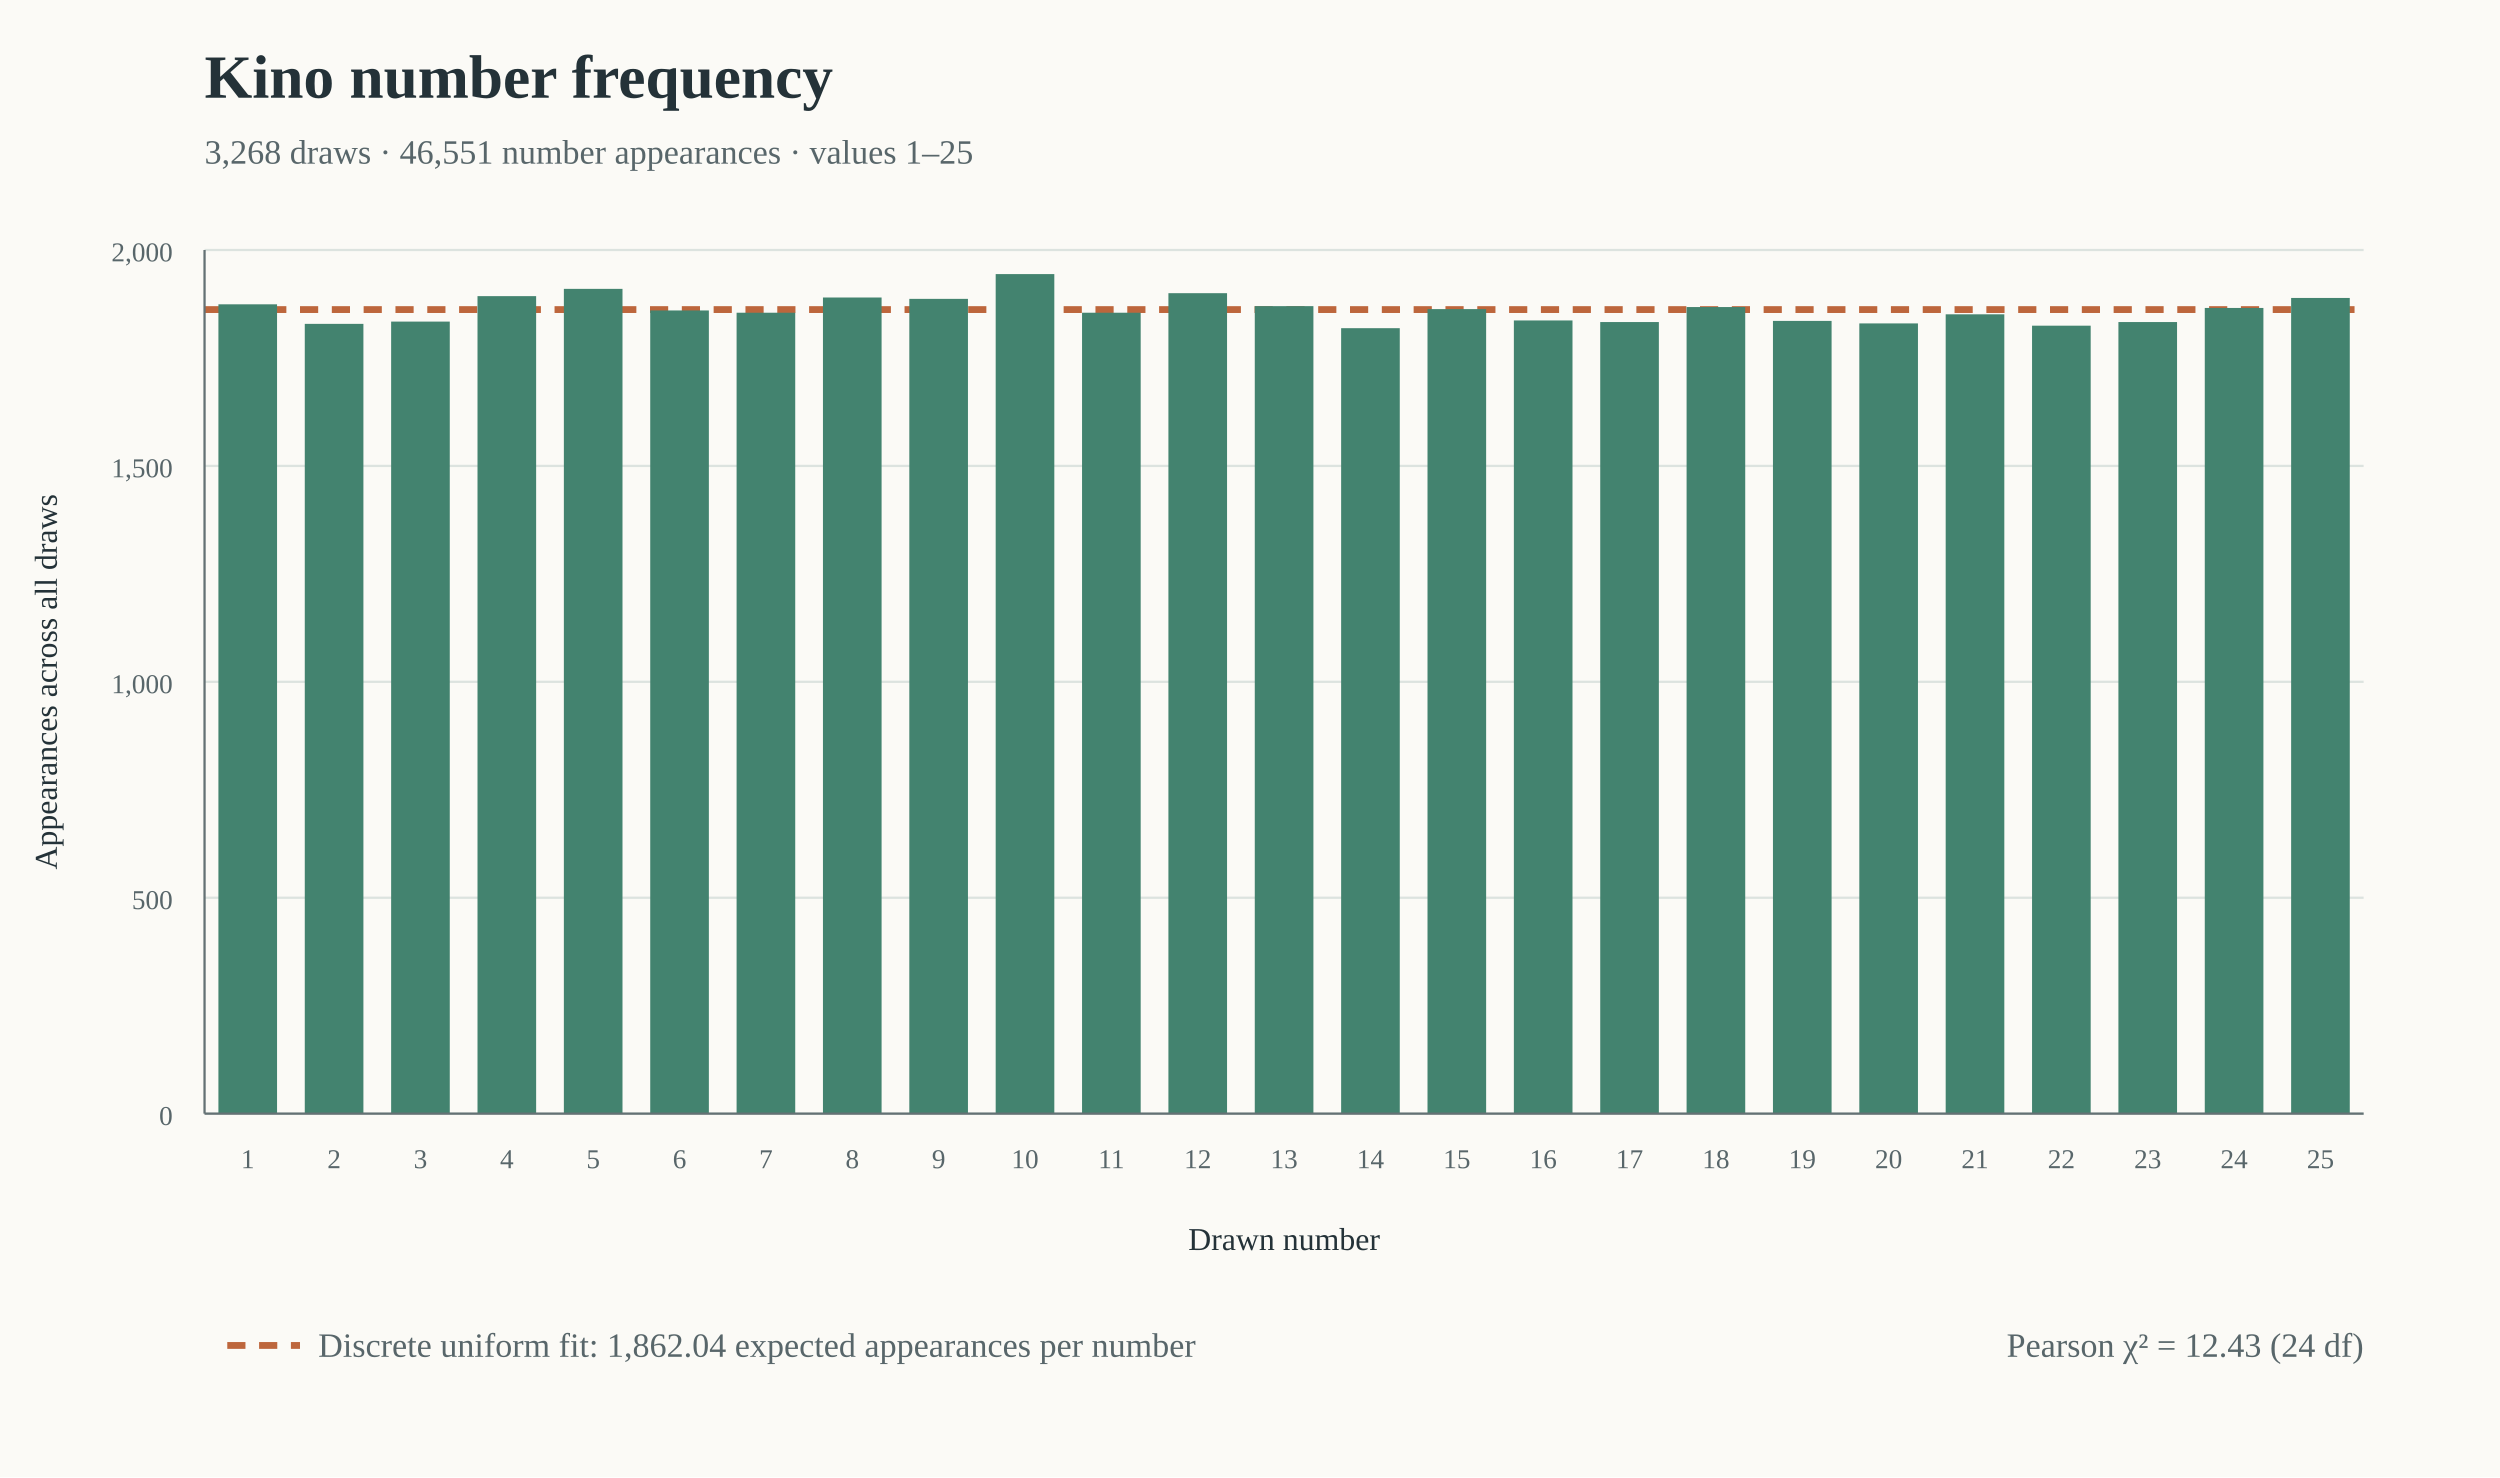
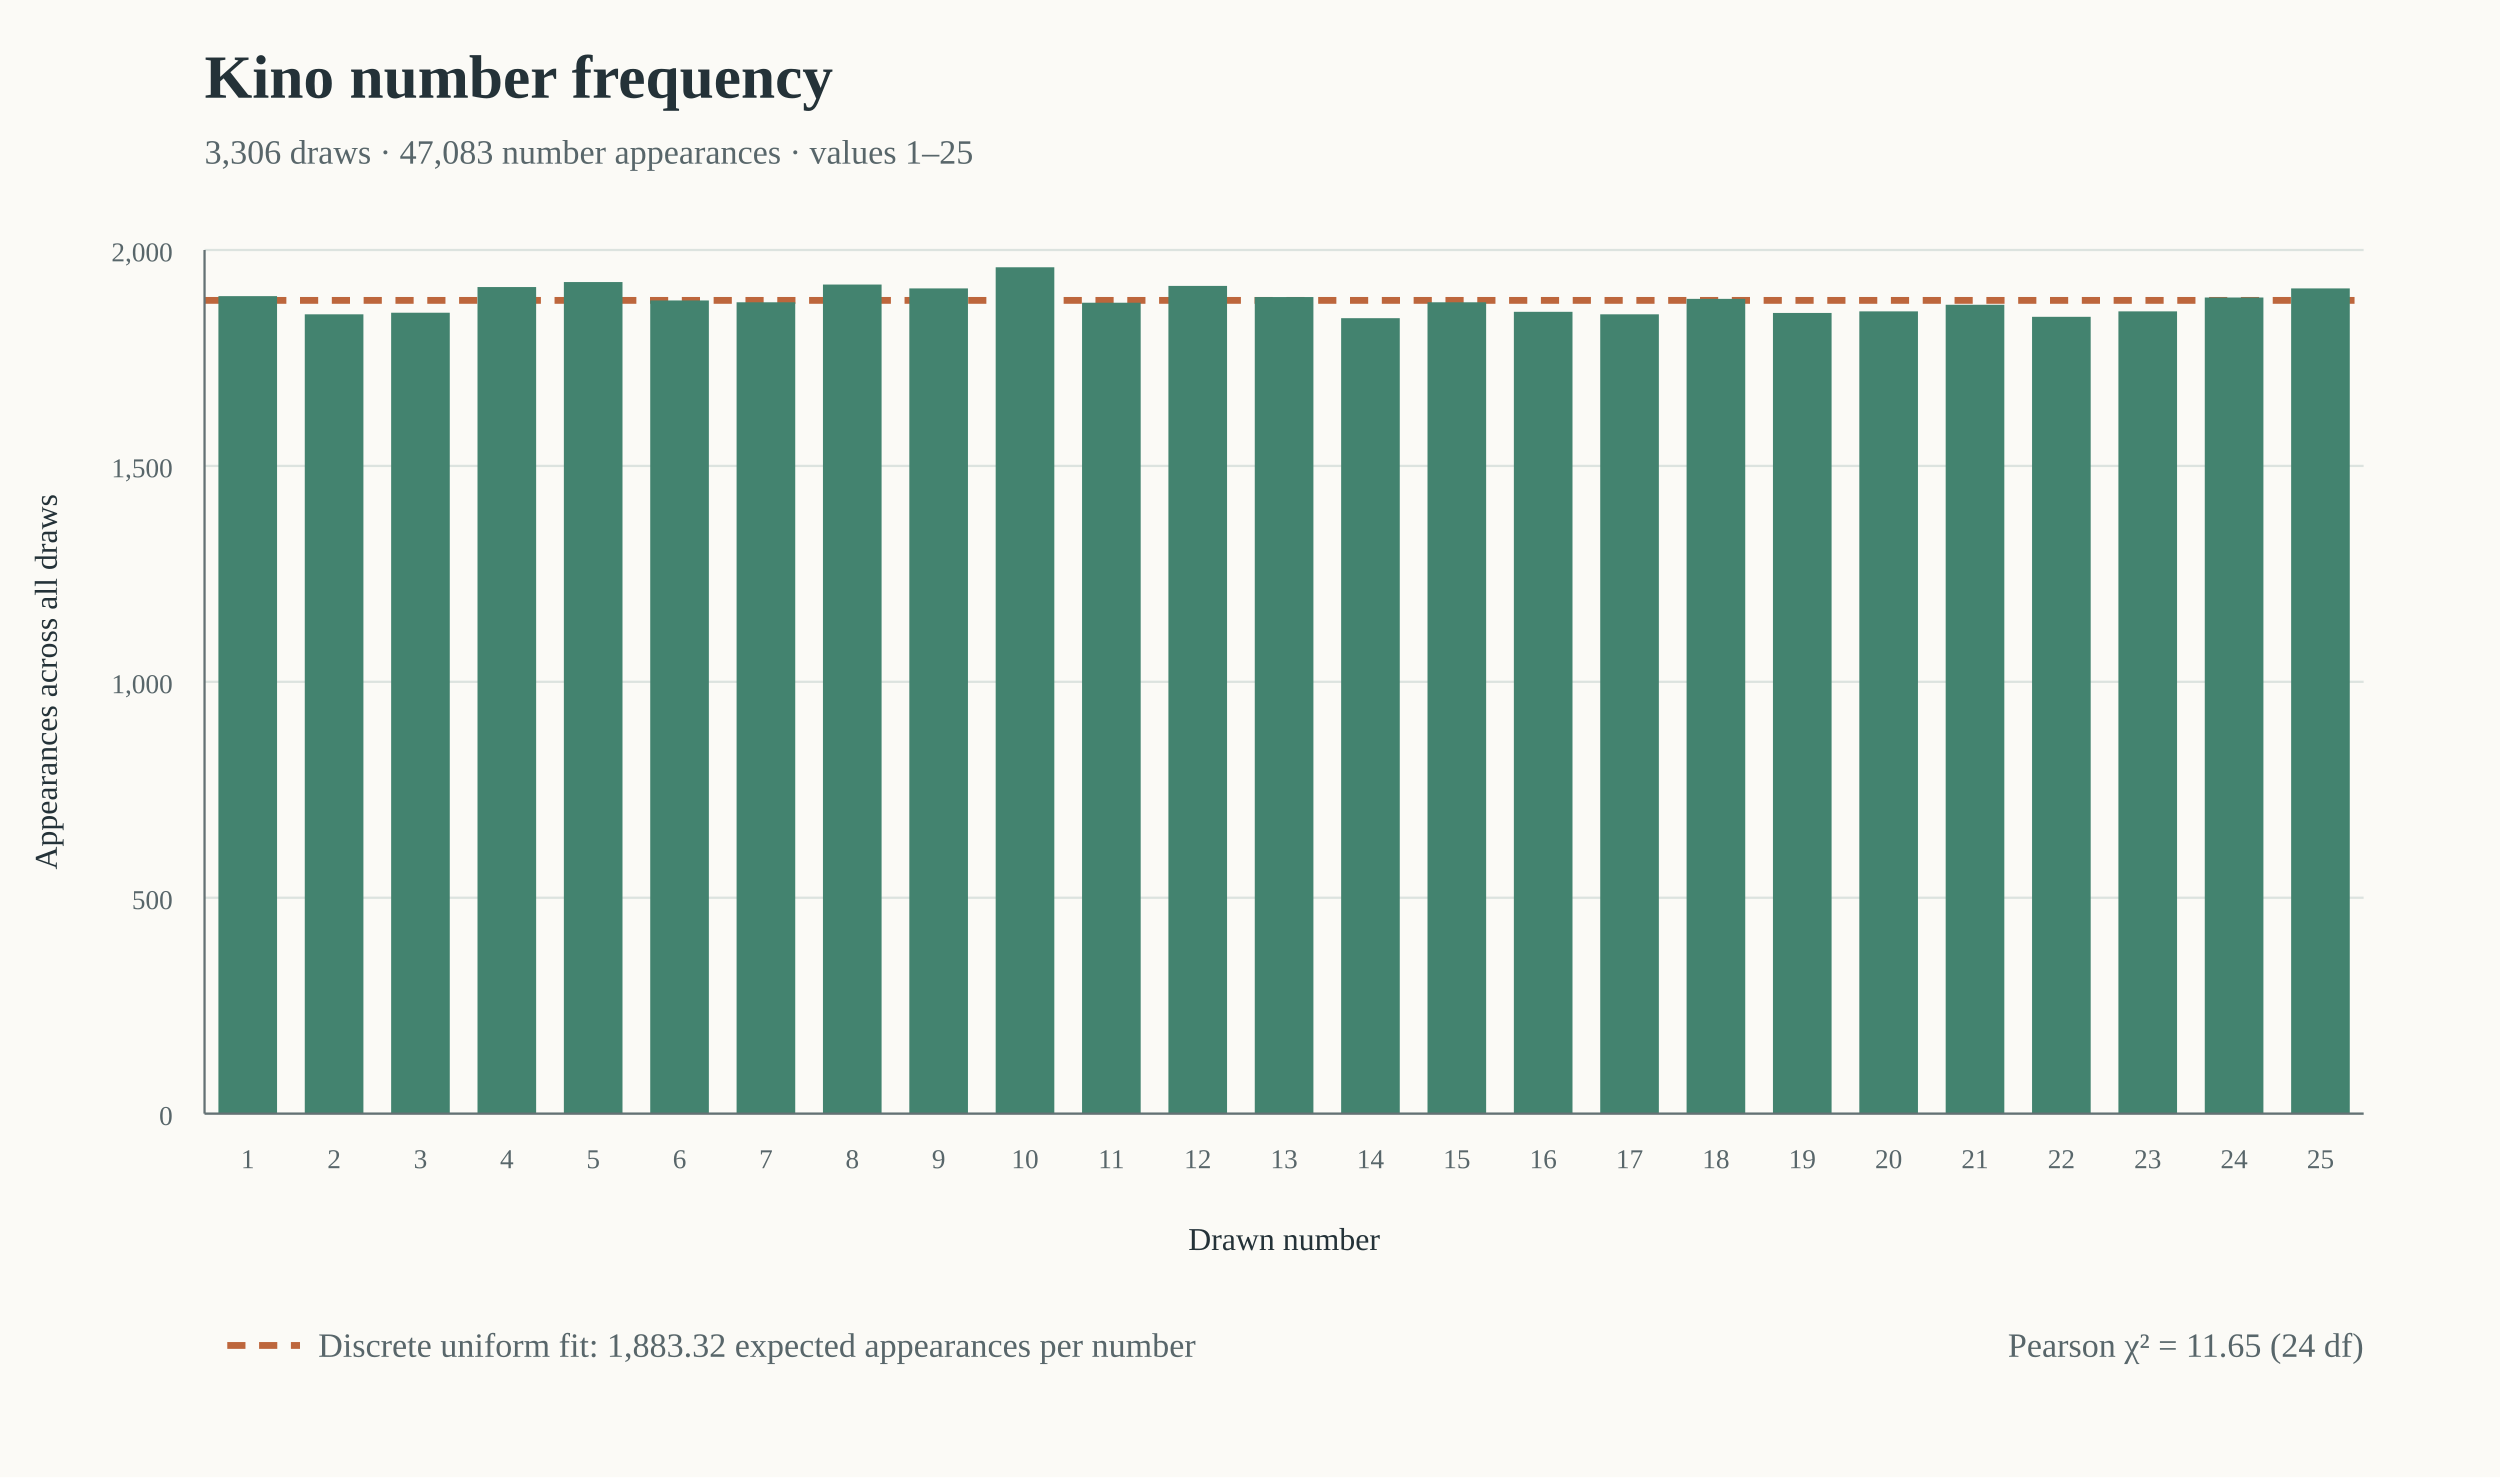
<svg xmlns="http://www.w3.org/2000/svg" width="1100" height="650" viewBox="0 0 1100 650">
  <style>
        text { fill: #243238; font-family: Georgia, 'Times New Roman', serif; }
        .title { font-size: 27px; font-weight: bold; }
        .subtitle { font-size: 15px; fill: #58666a; }
        .tick { font-size: 12px; fill: #58666a; }
        .axis-label { font-size: 14px; }
        .grid { stroke: #dce3df; stroke-width: 1; }
        .bar { fill: #43836f; }
        .fit { stroke: #bd663c; stroke-width: 3; stroke-dasharray: 8 6; }
    </style>
  <rect width="100%" height="100%" fill="#fbfaf6" />
  <text x="90" y="43" class="title">Kino number frequency</text>
-   <text x="90" y="72" class="subtitle">3,268 draws · 46,551 number appearances · values 1–25</text>
+   <text x="90" y="72" class="subtitle">3,306 draws · 47,083 number appearances · values 1–25</text>
  <line x1="90" y1="490" x2="1040" y2="490" class="grid" />
  <text x="76" y="495" class="tick" text-anchor="end">0</text>
  <line x1="90" y1="395" x2="1040" y2="395" class="grid" />
  <text x="76" y="400" class="tick" text-anchor="end">500</text>
  <line x1="90" y1="300" x2="1040" y2="300" class="grid" />
  <text x="76" y="305" class="tick" text-anchor="end">1,000</text>
  <line x1="90" y1="205" x2="1040" y2="205" class="grid" />
  <text x="76" y="210" class="tick" text-anchor="end">1,500</text>
  <line x1="90" y1="110" x2="1040" y2="110" class="grid" />
  <text x="76" y="115" class="tick" text-anchor="end">2,000</text>
-   <line x1="90" y1="136.212" x2="1040" y2="136.212" class="fit" />
-   <rect x="96.1" y="133.9" width="25.8" height="356.1" class="bar" />
+   <line x1="90" y1="132.169" x2="1040" y2="132.169" class="fit" />
+   <rect x="96.1" y="130.3" width="25.8" height="359.7" class="bar" />
  <text x="109.0" y="514" class="tick" text-anchor="middle">1</text>
-   <rect x="134.1" y="142.5" width="25.8" height="347.5" class="bar" />
+   <rect x="134.1" y="138.3" width="25.8" height="351.7" class="bar" />
  <text x="147.0" y="514" class="tick" text-anchor="middle">2</text>
-   <rect x="172.1" y="141.5" width="25.8" height="348.5" class="bar" />
+   <rect x="172.1" y="137.6" width="25.8" height="352.4" class="bar" />
  <text x="185.0" y="514" class="tick" text-anchor="middle">3</text>
-   <rect x="210.1" y="130.3" width="25.8" height="359.7" class="bar" />
+   <rect x="210.1" y="126.3" width="25.8" height="363.7" class="bar" />
  <text x="223.0" y="514" class="tick" text-anchor="middle">4</text>
-   <rect x="248.1" y="127.1" width="25.8" height="362.9" class="bar" />
+   <rect x="248.1" y="124.1" width="25.8" height="365.9" class="bar" />
  <text x="261.0" y="514" class="tick" text-anchor="middle">5</text>
-   <rect x="286.1" y="136.6" width="25.8" height="353.4" class="bar" />
+   <rect x="286.1" y="132.2" width="25.8" height="357.8" class="bar" />
  <text x="299.0" y="514" class="tick" text-anchor="middle">6</text>
-   <rect x="324.1" y="137.6" width="25.8" height="352.4" class="bar" />
+   <rect x="324.1" y="133.0" width="25.8" height="357.0" class="bar" />
  <text x="337.0" y="514" class="tick" text-anchor="middle">7</text>
-   <rect x="362.1" y="130.9" width="25.8" height="359.1" class="bar" />
+   <rect x="362.1" y="125.2" width="25.8" height="364.8" class="bar" />
  <text x="375.0" y="514" class="tick" text-anchor="middle">8</text>
-   <rect x="400.1" y="131.5" width="25.8" height="358.5" class="bar" />
+   <rect x="400.1" y="126.9" width="25.8" height="363.1" class="bar" />
  <text x="413.0" y="514" class="tick" text-anchor="middle">9</text>
-   <rect x="438.1" y="120.6" width="25.8" height="369.4" class="bar" />
+   <rect x="438.1" y="117.6" width="25.8" height="372.4" class="bar" />
  <text x="451.0" y="514" class="tick" text-anchor="middle">10</text>
-   <rect x="476.1" y="137.6" width="25.8" height="352.4" class="bar" />
+   <rect x="476.1" y="133.2" width="25.8" height="356.8" class="bar" />
  <text x="489.0" y="514" class="tick" text-anchor="middle">11</text>
-   <rect x="514.1" y="129.0" width="25.8" height="361.0" class="bar" />
+   <rect x="514.1" y="125.8" width="25.8" height="364.2" class="bar" />
  <text x="527.0" y="514" class="tick" text-anchor="middle">12</text>
-   <rect x="552.1" y="134.7" width="25.8" height="355.3" class="bar" />
+   <rect x="552.1" y="130.7" width="25.8" height="359.3" class="bar" />
  <text x="565.0" y="514" class="tick" text-anchor="middle">13</text>
-   <rect x="590.1" y="144.4" width="25.8" height="345.6" class="bar" />
+   <rect x="590.1" y="140.0" width="25.8" height="350.0" class="bar" />
  <text x="603.0" y="514" class="tick" text-anchor="middle">14</text>
-   <rect x="628.1" y="136.0" width="25.8" height="354.0" class="bar" />
+   <rect x="628.1" y="133.0" width="25.8" height="357.0" class="bar" />
  <text x="641.0" y="514" class="tick" text-anchor="middle">15</text>
-   <rect x="666.1" y="141.0" width="25.8" height="349.0" class="bar" />
+   <rect x="666.1" y="137.2" width="25.8" height="352.8" class="bar" />
  <text x="679.0" y="514" class="tick" text-anchor="middle">16</text>
-   <rect x="704.1" y="141.7" width="25.8" height="348.3" class="bar" />
+   <rect x="704.1" y="138.3" width="25.8" height="351.7" class="bar" />
  <text x="717.0" y="514" class="tick" text-anchor="middle">17</text>
-   <rect x="742.1" y="135.1" width="25.8" height="354.9" class="bar" />
+   <rect x="742.1" y="131.5" width="25.8" height="358.5" class="bar" />
  <text x="755.0" y="514" class="tick" text-anchor="middle">18</text>
-   <rect x="780.1" y="141.2" width="25.8" height="348.8" class="bar" />
+   <rect x="780.1" y="137.7" width="25.8" height="352.3" class="bar" />
  <text x="793.0" y="514" class="tick" text-anchor="middle">19</text>
-   <rect x="818.1" y="142.3" width="25.8" height="347.7" class="bar" />
+   <rect x="818.1" y="137.0" width="25.8" height="353.0" class="bar" />
  <text x="831.0" y="514" class="tick" text-anchor="middle">20</text>
-   <rect x="856.1" y="138.3" width="25.8" height="351.7" class="bar" />
+   <rect x="856.1" y="134.1" width="25.8" height="355.9" class="bar" />
  <text x="869.0" y="514" class="tick" text-anchor="middle">21</text>
-   <rect x="894.1" y="143.3" width="25.8" height="346.8" class="bar" />
+   <rect x="894.1" y="139.4" width="25.8" height="350.6" class="bar" />
  <text x="907.0" y="514" class="tick" text-anchor="middle">22</text>
-   <rect x="932.1" y="141.7" width="25.8" height="348.3" class="bar" />
+   <rect x="932.1" y="137.0" width="25.8" height="353.0" class="bar" />
  <text x="945.0" y="514" class="tick" text-anchor="middle">23</text>
-   <rect x="970.1" y="135.5" width="25.8" height="354.5" class="bar" />
+   <rect x="970.1" y="130.9" width="25.8" height="359.1" class="bar" />
  <text x="983.0" y="514" class="tick" text-anchor="middle">24</text>
-   <rect x="1008.1" y="131.1" width="25.8" height="358.9" class="bar" />
+   <rect x="1008.1" y="126.9" width="25.8" height="363.1" class="bar" />
  <text x="1021.0" y="514" class="tick" text-anchor="middle">25</text>
  <line x1="90" y1="110" x2="90" y2="490" stroke="#647174" />
  <line x1="90" y1="490" x2="1040" y2="490" stroke="#647174" />
  <text x="565" y="550" class="axis-label" text-anchor="middle">Drawn number</text>
  <text x="25" y="300" class="axis-label" text-anchor="middle" transform="rotate(-90 25 300)">Appearances across all draws</text>
  <line x1="100" y1="592" x2="132" y2="592" class="fit" />
-   <text x="140" y="597" class="subtitle">Discrete uniform fit: 1,862.04 expected appearances per number</text>
-   <text x="1040" y="597" class="subtitle" text-anchor="end">Pearson χ² = 12.43 (24 df)</text>
+   <text x="140" y="597" class="subtitle">Discrete uniform fit: 1,883.32 expected appearances per number</text>
+   <text x="1040" y="597" class="subtitle" text-anchor="end">Pearson χ² = 11.65 (24 df)</text>
</svg>
